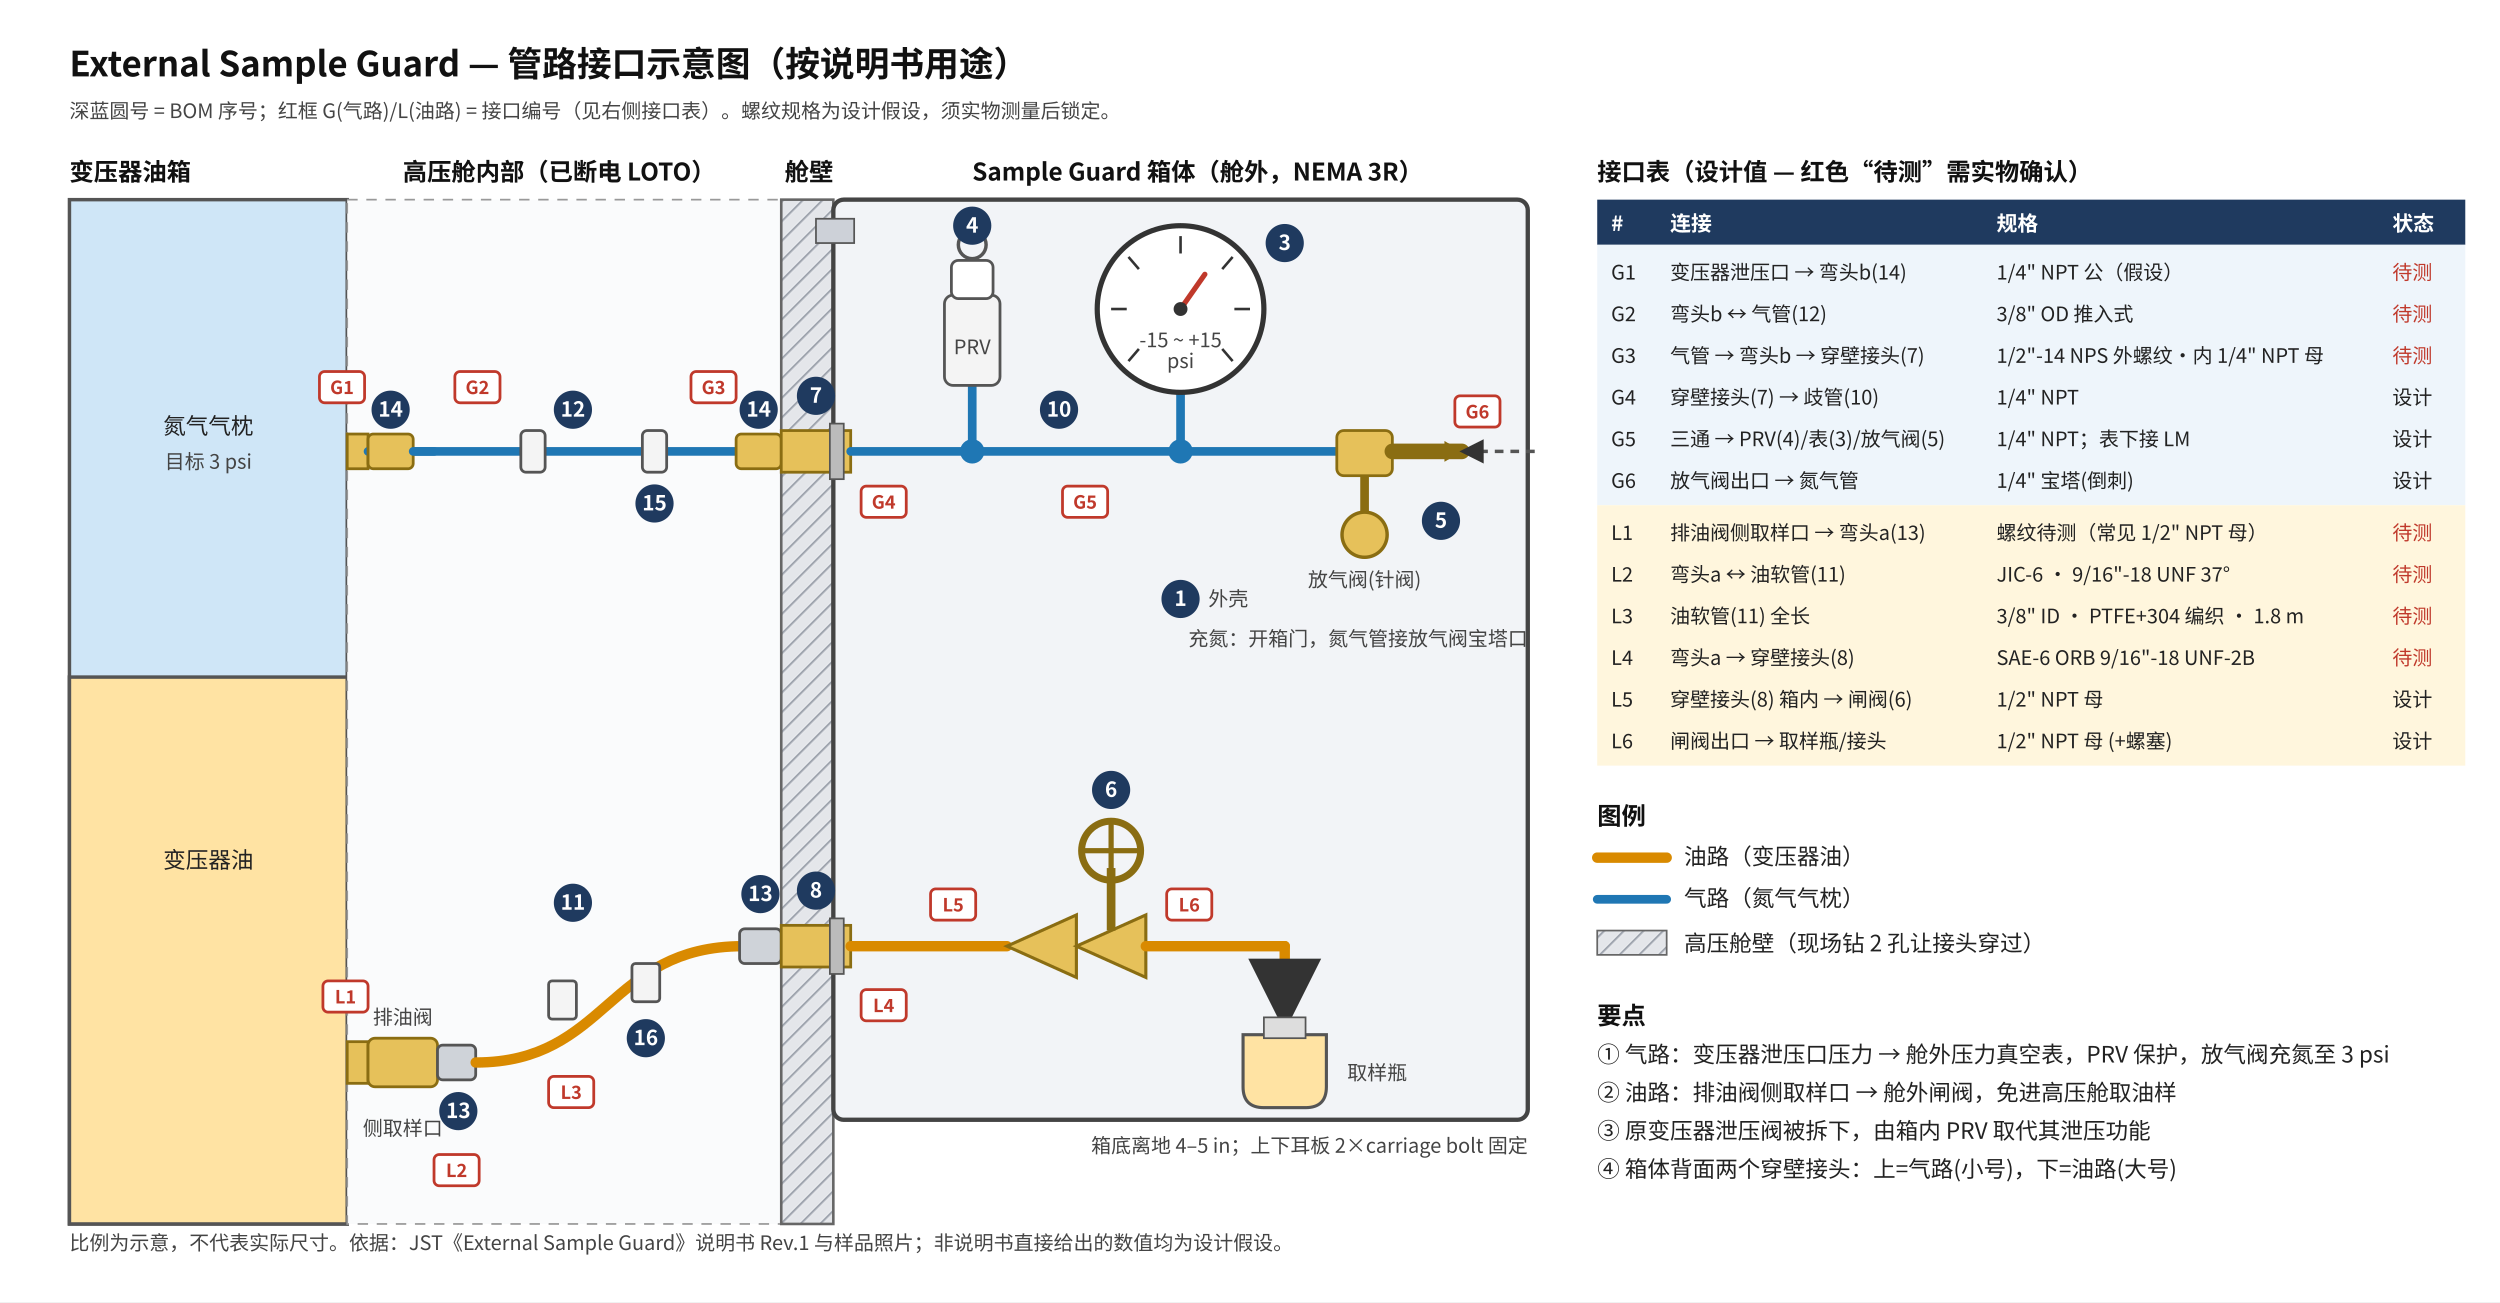
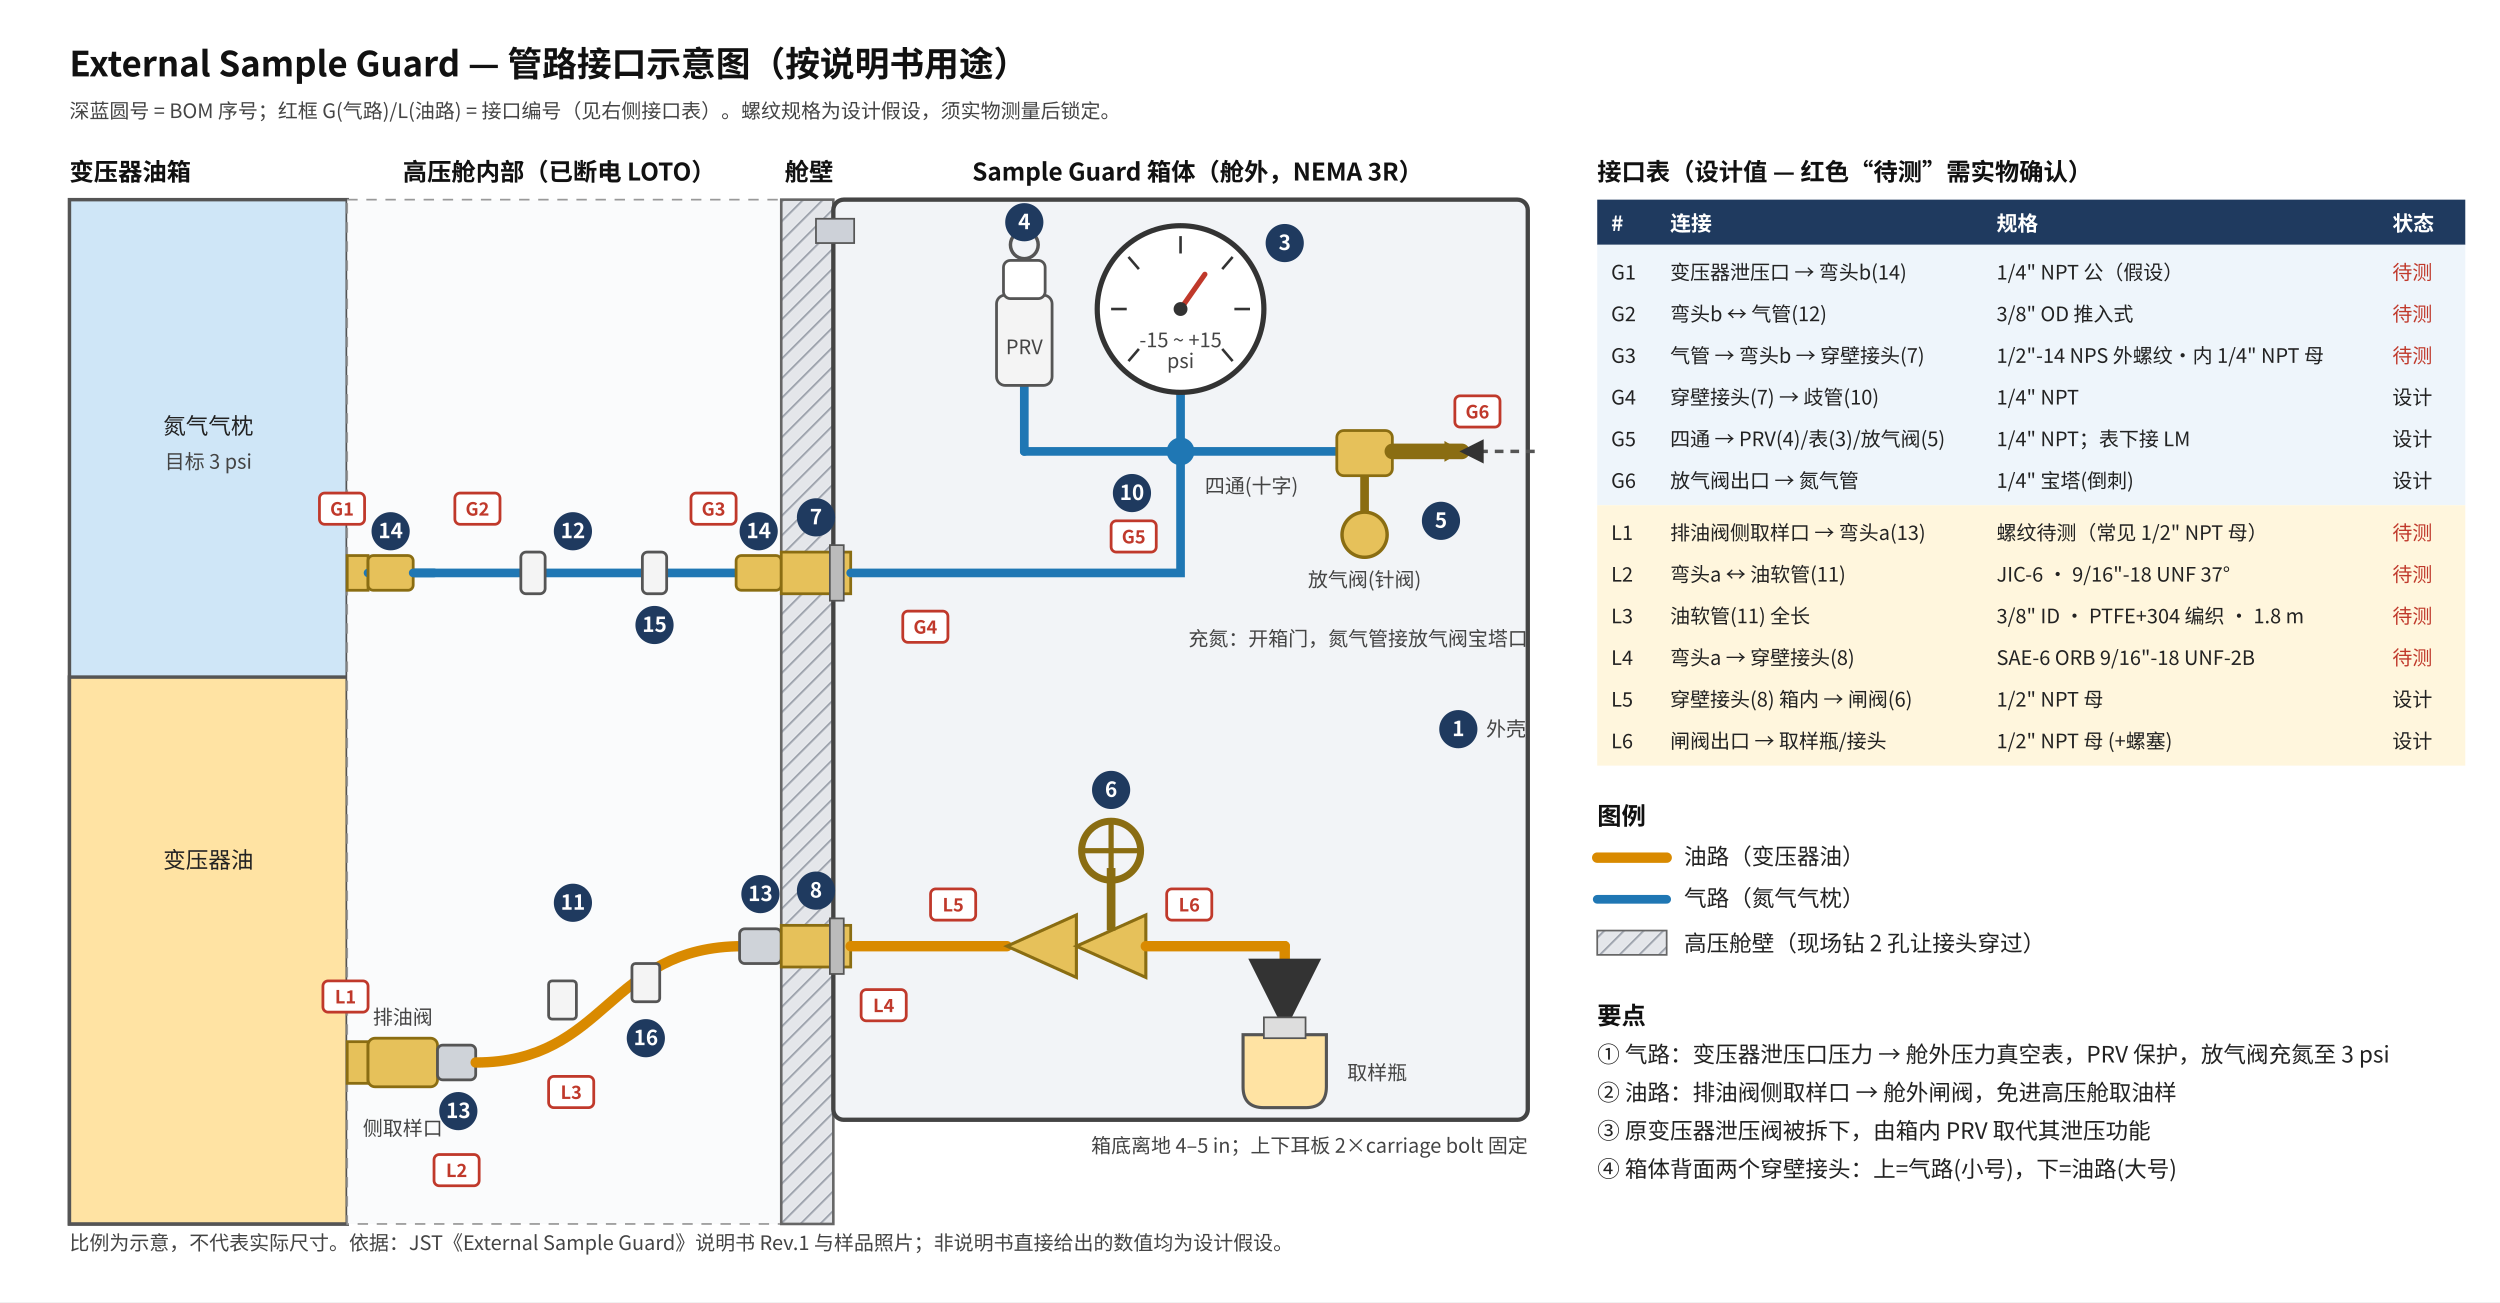
<svg xmlns="http://www.w3.org/2000/svg" viewBox="0 0 1440 750" width="1440" height="750" font-family="'Noto Sans CJK SC','PingFang SC','Microsoft YaHei','WenQuanYi Zen Hei',sans-serif">
  <defs>
    <pattern id="hatch" width="8" height="8" patternUnits="userSpaceOnUse" patternTransform="rotate(45)">
      <rect width="8" height="8" fill="#e4e6ea" />
      <line x1="0" y1="0" x2="0" y2="8" stroke="#9aa0aa" stroke-width="2" />
    </pattern>
    <marker id="arr" viewBox="0 0 10 10" refX="9" refY="5" markerWidth="7" markerHeight="7" orient="auto-start-reverse">
      <path d="M0,0 L10,5 L0,10 z" fill="#333" />
    </marker>
    <style>
      .t{font-size:13px;fill:#222}
      .ts{font-size:11.5px;fill:#444}
      .tb{font-size:14px;font-weight:700;fill:#111}
      .h{font-size:20px;font-weight:700;fill:#111}
      .oil{stroke:#d98a00;stroke-width:6;fill:none;stroke-linecap:round}
      .gas{stroke:#1f77b4;stroke-width:5;fill:none;stroke-linecap:round}
      .part{fill:#f4f4f4;stroke:#555;stroke-width:1.6}
      .brass{fill:#e6c15a;stroke:#8a6d12;stroke-width:1.6}
      .no{fill:#1f3a5f}
      .no-t{font-size:12px;font-weight:700;fill:#fff;text-anchor:middle}
      .pt{fill:#fff;stroke:#c0392b;stroke-width:1.6}
      .pt-t{font-size:10.5px;font-weight:700;fill:#c0392b;text-anchor:middle}
      .row{font-size:11.5px;fill:#222}
    </style>
  </defs>
  <rect width="1440" height="750" fill="#ffffff" />
  <text x="40" y="44" class="h">External Sample Guard — 管路接口示意图（按说明书用途）</text>
  <text x="40" y="68" class="ts">深蓝圆号 = BOM 序号；红框 G(气路)/L(油路) = 接口编号（见右侧接口表）。螺纹规格为设计假设，须实物测量后锁定。</text>
  <text x="40" y="104" class="tb">变压器油箱</text>
  <text x="232" y="104" class="tb">高压舱内部（已断电 LOTO）</text>
  <text x="452" y="104" class="tb">舱壁</text>
  <text x="560" y="104" class="tb">Sample Guard 箱体（舱外，NEMA 3R）</text>
  <rect x="40" y="115" width="160" height="590" fill="#cfe6f7" stroke="#555" stroke-width="2" />
  <rect x="40" y="390" width="160" height="315" fill="#ffe3a3" stroke="#555" stroke-width="2" />
  <text x="120" y="250" class="t" text-anchor="middle">氮气气枕</text>
  <text x="120" y="270" class="ts" text-anchor="middle">目标 3 psi</text>
  <text x="120" y="500" class="t" text-anchor="middle">变压器油</text>
  <rect x="200" y="115" width="250" height="590" fill="#fafbfc" stroke="#999" stroke-dasharray="6 5" />
  <rect x="450" y="115" width="30" height="590" fill="url(#hatch)" stroke="#666" stroke-width="1.5" />
  <rect x="480" y="115" width="400" height="530" rx="6" fill="#f2f4f7" stroke="#444" stroke-width="2.5" />
  <rect x="470" y="126" width="22" height="14" fill="#cdd1d8" stroke="#555" />
  <text x="880" y="664" class="ts" text-anchor="end">箱底离地 4–5 in；上下耳板 2×carriage bolt 固定</text>
-   <rect x="200" y="250" width="12" height="20" class="brass" />
-   <path d="M212,260 L250,260" class="gas" />
-   <rect x="212" y="250" width="26" height="20" rx="3" class="brass" />
-   <path d="M238,260 L430,260" class="gas" />
-   <rect x="424" y="250" width="26" height="20" rx="3" class="brass" />
-   <rect x="450" y="248" width="40" height="24" class="brass" />
-   <rect x="478" y="244" width="8" height="32" fill="#bbb" stroke="#555" />
-   <path d="M490,260 L780,260" class="gas" />
-   <circle cx="560" cy="260" r="7" fill="#1f77b4" />
-   <circle cx="680" cy="260" r="7" fill="#1f77b4" />
-   <path d="M560,260 L560,222" class="gas" />
-   <rect x="544" y="170" width="32" height="52" rx="5" class="part" />
-   <rect x="548" y="150" width="24" height="22" rx="4" fill="#fff" stroke="#555" stroke-width="1.6" />
-   <circle cx="560" cy="141" r="8" fill="none" stroke="#555" stroke-width="2" />
-   <text x="560" y="204" text-anchor="middle" class="ts" font-size="10">PRV</text>
+   <rect x="200" y="320" width="12" height="20" class="brass" />
+   <path d="M212,330 L250,330" class="gas" />
+   <rect x="212" y="320" width="26" height="20" rx="3" class="brass" />
+   <path d="M238,330 L430,330" class="gas" />
+   <rect x="424" y="320" width="26" height="20" rx="3" class="brass" />
+   <rect x="450" y="318" width="40" height="24" class="brass" />
+   <rect x="478" y="314" width="8" height="32" fill="#bbb" stroke="#555" />
+   <g class="part">
+     <rect x="300" y="318" width="14" height="24" rx="3" />
+     <rect x="370" y="318" width="14" height="24" rx="3" />
+   </g>
+   <path d="M490,330 L680,330 L680,260" class="gas" />
+   <path d="M590,260 L780,260" class="gas" />
+   <circle cx="680" cy="260" r="8" fill="#1f77b4" />
+   <text x="694" y="284" class="ts">四通(十字)</text>
+   <path d="M590,260 L590,222" class="gas" />
+   <rect x="574" y="170" width="32" height="52" rx="5" class="part" />
+   <rect x="578" y="150" width="24" height="22" rx="4" fill="#fff" stroke="#555" stroke-width="1.6" />
+   <circle cx="590" cy="141" r="8" fill="none" stroke="#555" stroke-width="2" />
+   <text x="590" y="204" text-anchor="middle" class="ts" font-size="10">PRV</text>
  <path d="M680,260 L680,226" class="gas" />
  <circle cx="680" cy="178" r="48" fill="#fff" stroke="#333" stroke-width="3" />
  <g stroke="#333" stroke-width="1.5">
    <line x1="680" y1="136" x2="680" y2="146" />
    <line x1="710" y1="148" x2="704" y2="155" />
    <line x1="650" y1="148" x2="656" y2="155" />
    <line x1="720" y1="178" x2="711" y2="178" />
    <line x1="640" y1="178" x2="649" y2="178" />
    <line x1="710" y1="208" x2="704" y2="201" />
    <line x1="650" y1="208" x2="656" y2="201" />
  </g>
  <path d="M680,178 L694,158" stroke="#c0392b" stroke-width="3" stroke-linecap="round" />
  <circle cx="680" cy="178" r="4" fill="#333" />
  <text x="680" y="200" text-anchor="middle" class="ts" font-size="9">-15 ~ +15</text>
  <text x="680" y="212" text-anchor="middle" class="ts" font-size="9">psi</text>
  <rect x="770" y="248" width="32" height="26" rx="4" class="brass" />
  <path d="M786,274 L786,300" stroke="#8a6d12" stroke-width="5" />
  <circle cx="786" cy="308" r="13" fill="#e6c15a" stroke="#8a6d12" stroke-width="2" />
  <path d="M802,260 L842,260" stroke="#8a6d12" stroke-width="9" stroke-linecap="round" />
  <path d="M832,254 l10,6 l-10,6 z" fill="#8a6d12" />
  <text x="786" y="338" text-anchor="middle" class="ts">放气阀(针阀)</text>
  <path d="M884,260 L842,260" stroke="#555" stroke-width="2" stroke-dasharray="5 4" marker-end="url(#arr)" />
  <text x="880" y="372" class="ts" text-anchor="end">充氮：开箱门，氮气管接放气阀宝塔口</text>
  <rect x="200" y="600" width="12" height="24" class="brass" />
  <rect x="212" y="598" width="40" height="28" rx="4" class="brass" />
  <text x="232" y="590" text-anchor="middle" class="ts">排油阀</text>
  <text x="232" y="654" text-anchor="middle" class="ts">侧取样口</text>
  <rect x="252" y="602" width="22" height="20" rx="3" fill="#cfd3d9" stroke="#555" stroke-width="1.6" />
  <path d="M274,612 C350,612 350,545 428,545" class="oil" />
  <rect x="426" y="535" width="24" height="20" rx="3" fill="#cfd3d9" stroke="#555" stroke-width="1.6" />
  <g class="part">
    <rect x="316" y="565" width="16" height="22" rx="2" />
    <rect x="364" y="555" width="16" height="22" rx="2" />
  </g>
-   <g class="part">
-     <rect x="300" y="248" width="14" height="24" rx="3" />
-     <rect x="370" y="248" width="14" height="24" rx="3" />
-   </g>
  <rect x="450" y="533" width="40" height="24" class="brass" />
  <rect x="478" y="529" width="8" height="32" fill="#bbb" stroke="#555" />
  <path d="M490,545 L580,545" class="oil" />
  <path d="M580,545 L620,527 L620,563 z M660,527 L660,563 L620,545 z" fill="#e6c15a" stroke="#8a6d12" stroke-width="1.8" transform="translate(0,0)" />
  <path d="M640,536 L640,500" stroke="#8a6d12" stroke-width="5" />
  <circle cx="640" cy="490" r="17" fill="none" stroke="#8a6d12" stroke-width="4" />
  <line x1="623" y1="490" x2="657" y2="490" stroke="#8a6d12" stroke-width="3" />
  <line x1="640" y1="473" x2="640" y2="507" stroke="#8a6d12" stroke-width="3" />
  <path d="M660,545 L740,545" class="oil" />
  <path d="M740,545 L740,590" class="oil" marker-end="url(#arr)" />
  <path d="M716,596 h48 v30 q0,12 -12,12 h-24 q-12,0 -12,-12 z" fill="#ffe3a3" stroke="#555" stroke-width="1.8" />
  <rect x="728" y="586" width="24" height="12" fill="#ddd" stroke="#555" />
  <text x="776" y="622" class="ts">取样瓶</text>
  <g>
-     <circle class="no" cx="560" cy="130" r="11" />
-     <text class="no-t" x="560" y="134">4</text>
+     <circle class="no" cx="590" cy="128" r="11" />
+     <text class="no-t" x="590" y="132">4</text>
    <circle class="no" cx="740" cy="140" r="11" />
    <text class="no-t" x="740" y="144">3</text>
    <circle class="no" cx="830" cy="300" r="11" />
    <text class="no-t" x="830" y="304">5</text>
    <circle class="no" cx="640" cy="455" r="11" />
    <text class="no-t" x="640" y="459">6</text>
-     <circle class="no" cx="470" cy="228" r="11" />
-     <text class="no-t" x="470" y="232">7</text>
+     <circle class="no" cx="470" cy="298" r="11" />
+     <text class="no-t" x="470" y="302">7</text>
    <circle class="no" cx="470" cy="513" r="11" />
    <text class="no-t" x="470" y="517">8</text>
-     <circle class="no" cx="610" cy="236" r="11" />
-     <text class="no-t" x="610" y="240">10</text>
+     <circle class="no" cx="652" cy="284" r="11" />
+     <text class="no-t" x="652" y="288">10</text>
    <circle class="no" cx="330" cy="520" r="11" />
    <text class="no-t" x="330" y="524">11</text>
-     <circle class="no" cx="330" cy="236" r="11" />
-     <text class="no-t" x="330" y="240">12</text>
+     <circle class="no" cx="330" cy="306" r="11" />
+     <text class="no-t" x="330" y="310">12</text>
    <circle class="no" cx="264" cy="640" r="11" />
    <text class="no-t" x="264" y="644">13</text>
    <circle class="no" cx="438" cy="515" r="11" />
    <text class="no-t" x="438" y="519">13</text>
-     <circle class="no" cx="225" cy="236" r="11" />
-     <text class="no-t" x="225" y="240">14</text>
-     <circle class="no" cx="437" cy="236" r="11" />
-     <text class="no-t" x="437" y="240">14</text>
-     <circle class="no" cx="377" cy="290" r="11" />
-     <text class="no-t" x="377" y="294">15</text>
+     <circle class="no" cx="225" cy="306" r="11" />
+     <text class="no-t" x="225" y="310">14</text>
+     <circle class="no" cx="437" cy="306" r="11" />
+     <text class="no-t" x="437" y="310">14</text>
+     <circle class="no" cx="377" cy="360" r="11" />
+     <text class="no-t" x="377" y="364">15</text>
    <circle class="no" cx="372" cy="598" r="11" />
    <text class="no-t" x="372" y="602">16</text>
-     <circle class="no" cx="680" cy="345" r="11" />
-     <text class="no-t" x="680" y="349">1</text>
-   </g>
-   <text x="696" y="349" class="ts">外壳</text>
+     <circle class="no" cx="840" cy="420" r="11" />
+     <text class="no-t" x="840" y="424">1</text>
+   </g>
+   <text x="856" y="424" class="ts">外壳</text>
  <g>
-     <rect class="pt" x="184" y="214" width="26" height="18" rx="3" />
-     <text class="pt-t" x="197" y="227">G1</text>
-     <rect class="pt" x="262" y="214" width="26" height="18" rx="3" />
-     <text class="pt-t" x="275" y="227">G2</text>
-     <rect class="pt" x="398" y="214" width="26" height="18" rx="3" />
-     <text class="pt-t" x="411" y="227">G3</text>
-     <rect class="pt" x="496" y="280" width="26" height="18" rx="3" />
-     <text class="pt-t" x="509" y="293">G4</text>
-     <rect class="pt" x="612" y="280" width="26" height="18" rx="3" />
-     <text class="pt-t" x="625" y="293">G5</text>
+     <rect class="pt" x="184" y="284" width="26" height="18" rx="3" />
+     <text class="pt-t" x="197" y="297">G1</text>
+     <rect class="pt" x="262" y="284" width="26" height="18" rx="3" />
+     <text class="pt-t" x="275" y="297">G2</text>
+     <rect class="pt" x="398" y="284" width="26" height="18" rx="3" />
+     <text class="pt-t" x="411" y="297">G3</text>
+     <rect class="pt" x="520" y="352" width="26" height="18" rx="3" />
+     <text class="pt-t" x="533" y="365">G4</text>
+     <rect class="pt" x="640" y="300" width="26" height="18" rx="3" />
+     <text class="pt-t" x="653" y="313">G5</text>
    <rect class="pt" x="838" y="228" width="26" height="18" rx="3" />
    <text class="pt-t" x="851" y="241">G6</text>
    <rect class="pt" x="186" y="565" width="26" height="18" rx="3" />
    <text class="pt-t" x="199" y="578">L1</text>
    <rect class="pt" x="250" y="665" width="26" height="18" rx="3" />
    <text class="pt-t" x="263" y="678">L2</text>
    <rect class="pt" x="316" y="620" width="26" height="18" rx="3" />
    <text class="pt-t" x="329" y="633">L3</text>
    <rect class="pt" x="496" y="570" width="26" height="18" rx="3" />
    <text class="pt-t" x="509" y="583">L4</text>
    <rect class="pt" x="536" y="512" width="26" height="18" rx="3" />
    <text class="pt-t" x="549" y="525">L5</text>
    <rect class="pt" x="672" y="512" width="26" height="18" rx="3" />
    <text class="pt-t" x="685" y="525">L6</text>
  </g>
  <text x="920" y="104" class="tb">接口表（设计值 — 红色“待测”需实物确认）</text>
  <g>
    <rect x="920" y="115" width="500" height="26" fill="#1f3a5f" />
    <text x="928" y="133" font-size="12" font-weight="700" fill="#fff">#</text>
    <text x="962" y="133" font-size="12" font-weight="700" fill="#fff">连接</text>
    <text x="1150" y="133" font-size="12" font-weight="700" fill="#fff">规格</text>
    <text x="1378" y="133" font-size="12" font-weight="700" fill="#fff">状态</text>
  </g>
  <g class="row">
    <rect x="920" y="141" width="500" height="150" fill="#eef5fb" />
    <text x="928" y="161">G1</text>
    <text x="962" y="161">变压器泄压口 → 弯头b(14)</text>
    <text x="1150" y="161">1/4" NPT 公（假设）</text>
    <text x="1378" y="161" fill="#c0392b">待测</text>
    <text x="928" y="185">G2</text>
    <text x="962" y="185">弯头b ↔ 气管(12)</text>
    <text x="1150" y="185">3/8" OD 推入式</text>
    <text x="1378" y="185" fill="#c0392b">待测</text>
    <text x="928" y="209">G3</text>
    <text x="962" y="209">气管 → 弯头b → 穿壁接头(7)</text>
    <text x="1150" y="209">1/2"-14 NPS 外螺纹·内 1/4" NPT 母</text>
    <text x="1378" y="209" fill="#c0392b">待测</text>
    <text x="928" y="233">G4</text>
    <text x="962" y="233">穿壁接头(7) → 歧管(10)</text>
    <text x="1150" y="233">1/4" NPT</text>
    <text x="1378" y="233">设计</text>
    <text x="928" y="257">G5</text>
-     <text x="962" y="257">三通 → PRV(4)/表(3)/放气阀(5)</text>
+     <text x="962" y="257">四通 → PRV(4)/表(3)/放气阀(5)</text>
    <text x="1150" y="257">1/4" NPT；表下接 LM</text>
    <text x="1378" y="257">设计</text>
    <text x="928" y="281">G6</text>
    <text x="962" y="281">放气阀出口 → 氮气管</text>
    <text x="1150" y="281">1/4" 宝塔(倒刺)</text>
    <text x="1378" y="281">设计</text>
  </g>
  <g class="row">
    <rect x="920" y="291" width="500" height="150" fill="#fff6dd" />
    <text x="928" y="311">L1</text>
    <text x="962" y="311">排油阀侧取样口 → 弯头a(13)</text>
    <text x="1150" y="311">螺纹待测（常见 1/2" NPT 母）</text>
    <text x="1378" y="311" fill="#c0392b">待测</text>
    <text x="928" y="335">L2</text>
    <text x="962" y="335">弯头a ↔ 油软管(11)</text>
    <text x="1150" y="335">JIC-6 · 9/16"-18 UNF 37°</text>
    <text x="1378" y="335" fill="#c0392b">待测</text>
    <text x="928" y="359">L3</text>
    <text x="962" y="359">油软管(11) 全长</text>
    <text x="1150" y="359">3/8" ID · PTFE+304 编织 · 1.8 m</text>
    <text x="1378" y="359" fill="#c0392b">待测</text>
    <text x="928" y="383">L4</text>
    <text x="962" y="383">弯头a → 穿壁接头(8)</text>
    <text x="1150" y="383">SAE-6 ORB 9/16"-18 UNF-2B</text>
    <text x="1378" y="383" fill="#c0392b">待测</text>
    <text x="928" y="407">L5</text>
    <text x="962" y="407">穿壁接头(8) 箱内 → 闸阀(6)</text>
    <text x="1150" y="407">1/2" NPT 母</text>
    <text x="1378" y="407">设计</text>
    <text x="928" y="431">L6</text>
    <text x="962" y="431">闸阀出口 → 取样瓶/接头</text>
    <text x="1150" y="431">1/2" NPT 母 (+螺塞)</text>
    <text x="1378" y="431">设计</text>
  </g>
  <text x="920" y="475" class="tb">图例</text>
  <line x1="920" y1="494" x2="960" y2="494" class="oil" />
  <text x="970" y="498" class="t">油路（变压器油）</text>
  <line x1="920" y1="518" x2="960" y2="518" class="gas" />
  <text x="970" y="522" class="t">气路（氮气气枕）</text>
  <rect x="920" y="536" width="40" height="14" fill="url(#hatch)" stroke="#666" />
  <text x="970" y="548" class="t">高压舱壁（现场钻 2 孔让接头穿过）</text>
  <text x="920" y="590" class="tb">要点</text>
  <text x="920" y="612" class="t">① 气路：变压器泄压口压力 → 舱外压力真空表，PRV 保护，放气阀充氮至 3 psi</text>
  <text x="920" y="634" class="t">② 油路：排油阀侧取样口 → 舱外闸阀，免进高压舱取油样</text>
  <text x="920" y="656" class="t">③ 原变压器泄压阀被拆下，由箱内 PRV 取代其泄压功能</text>
  <text x="920" y="678" class="t">④ 箱体背面两个穿壁接头：上=气路(小号)，下=油路(大号)</text>
  <text x="40" y="720" class="ts">比例为示意，不代表实际尺寸。依据：JST《External Sample Guard》说明书 Rev.1 与样品照片；非说明书直接给出的数值均为设计假设。</text>
</svg>
